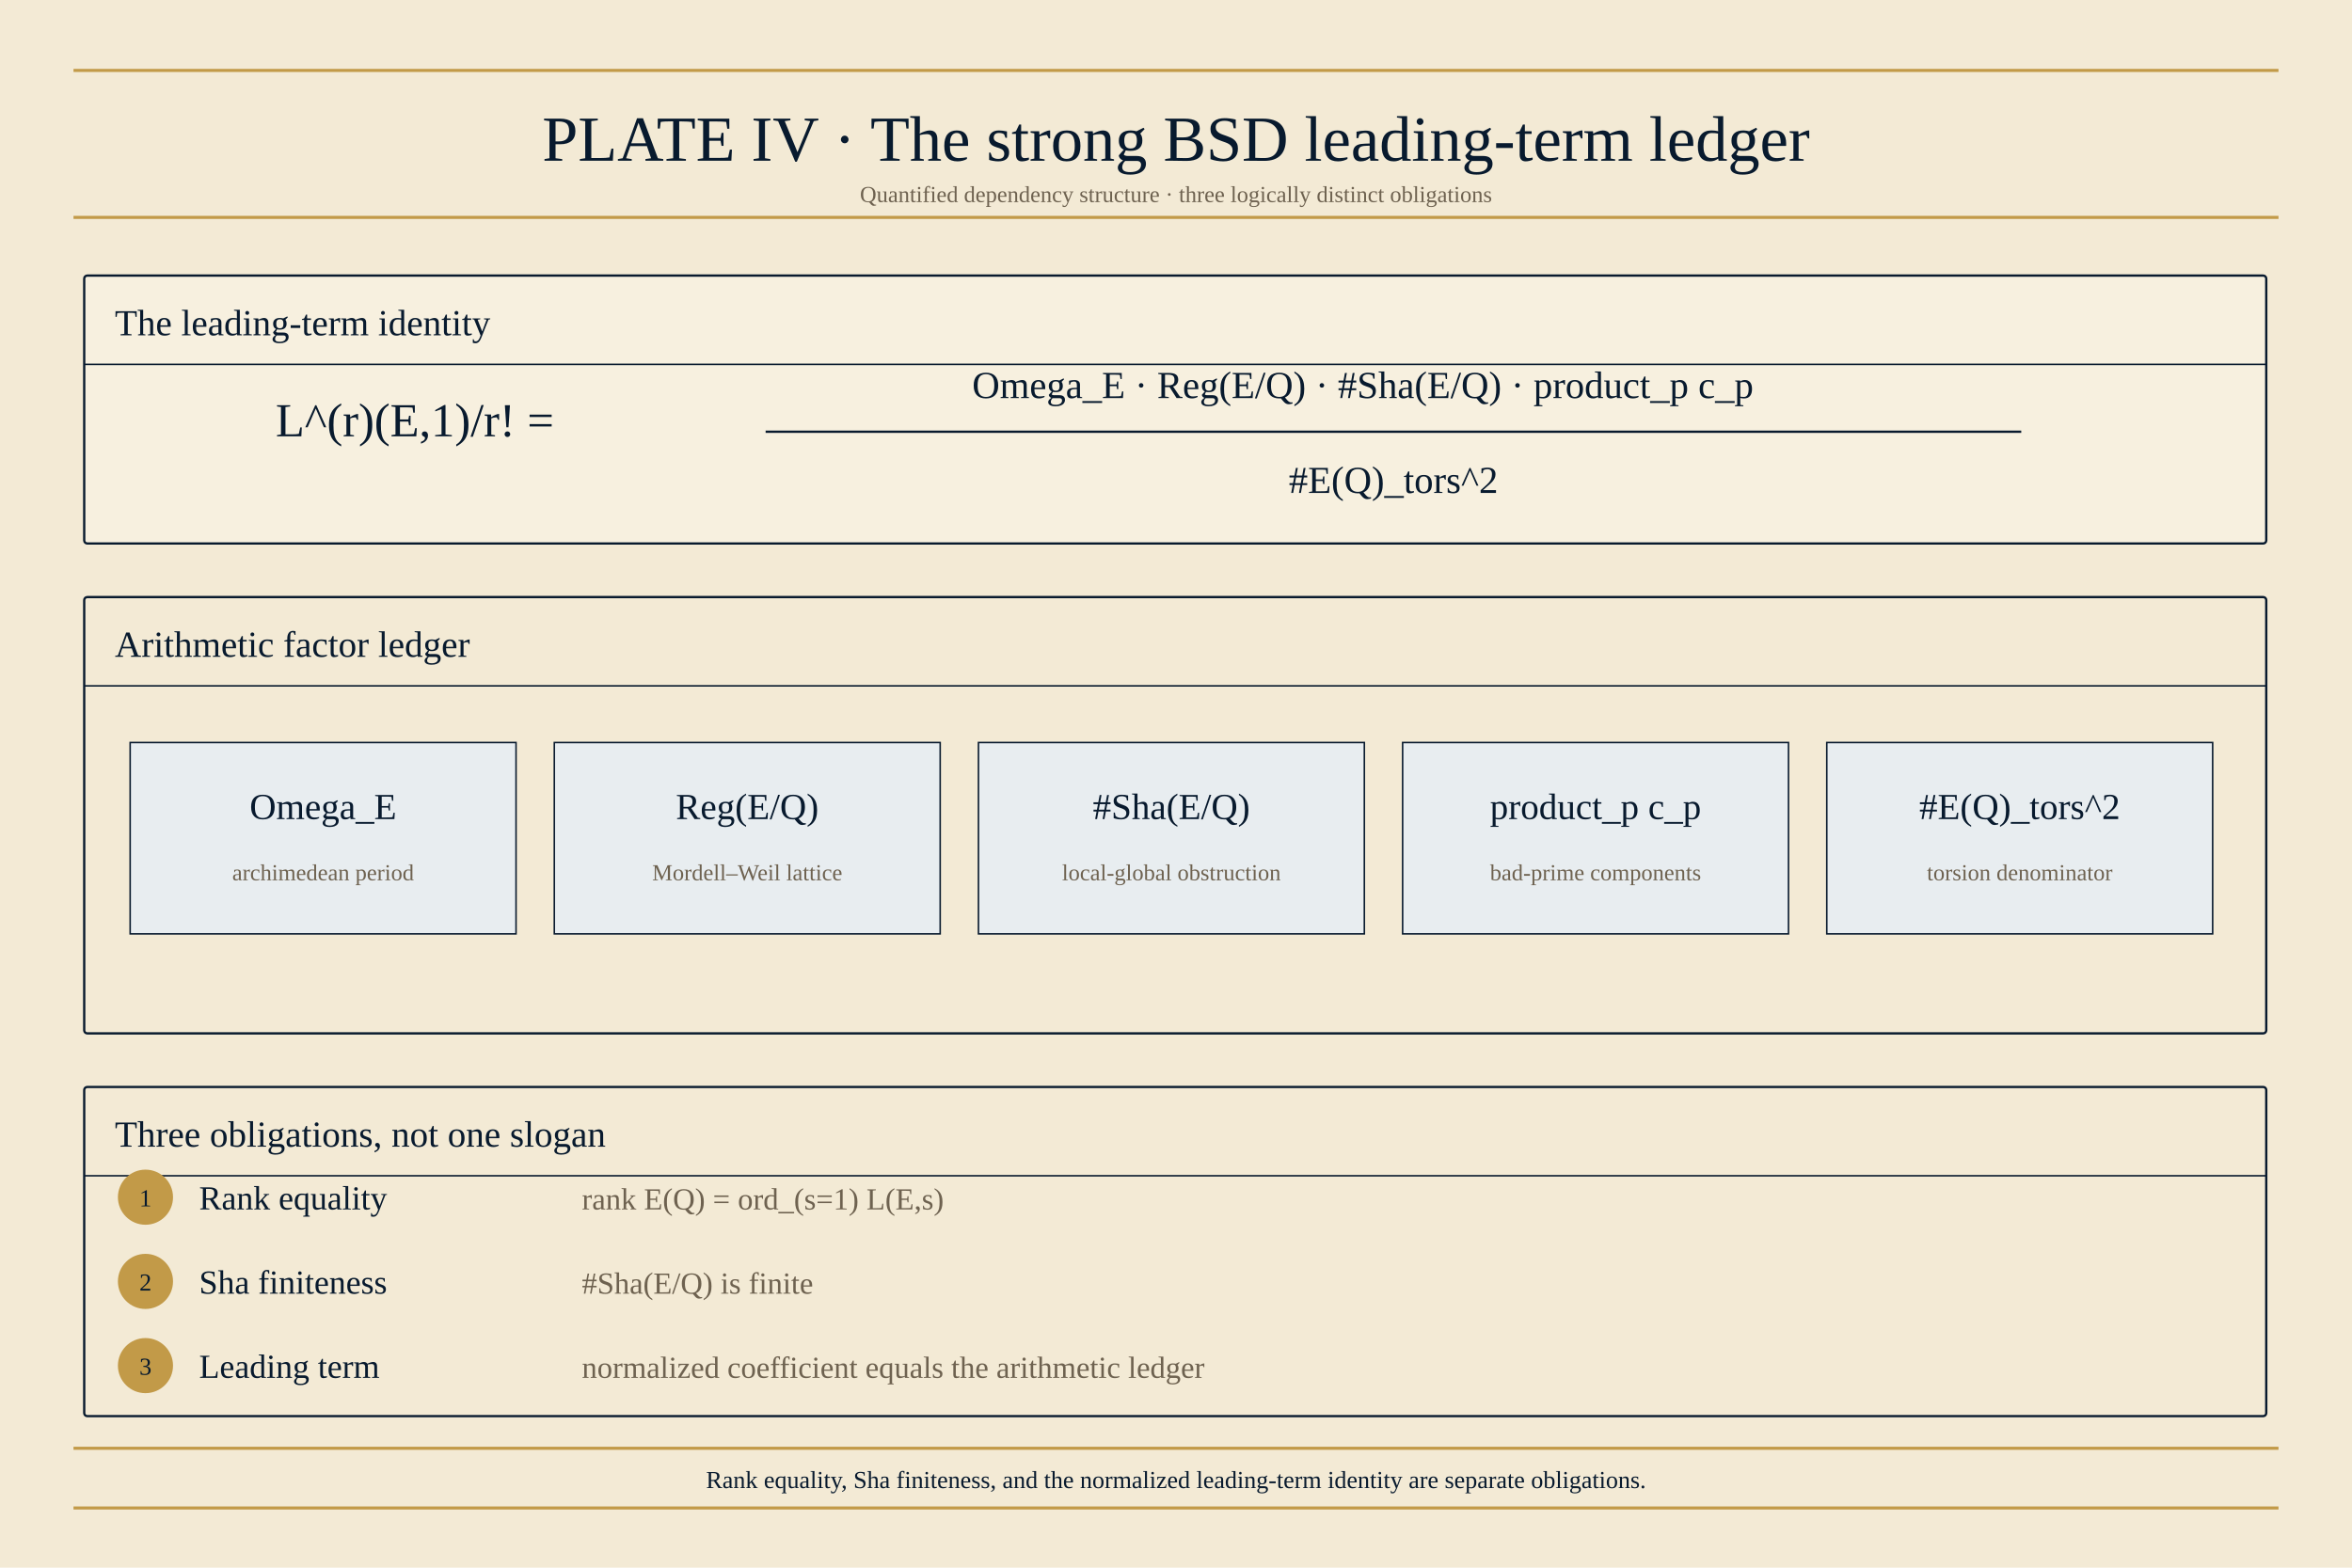
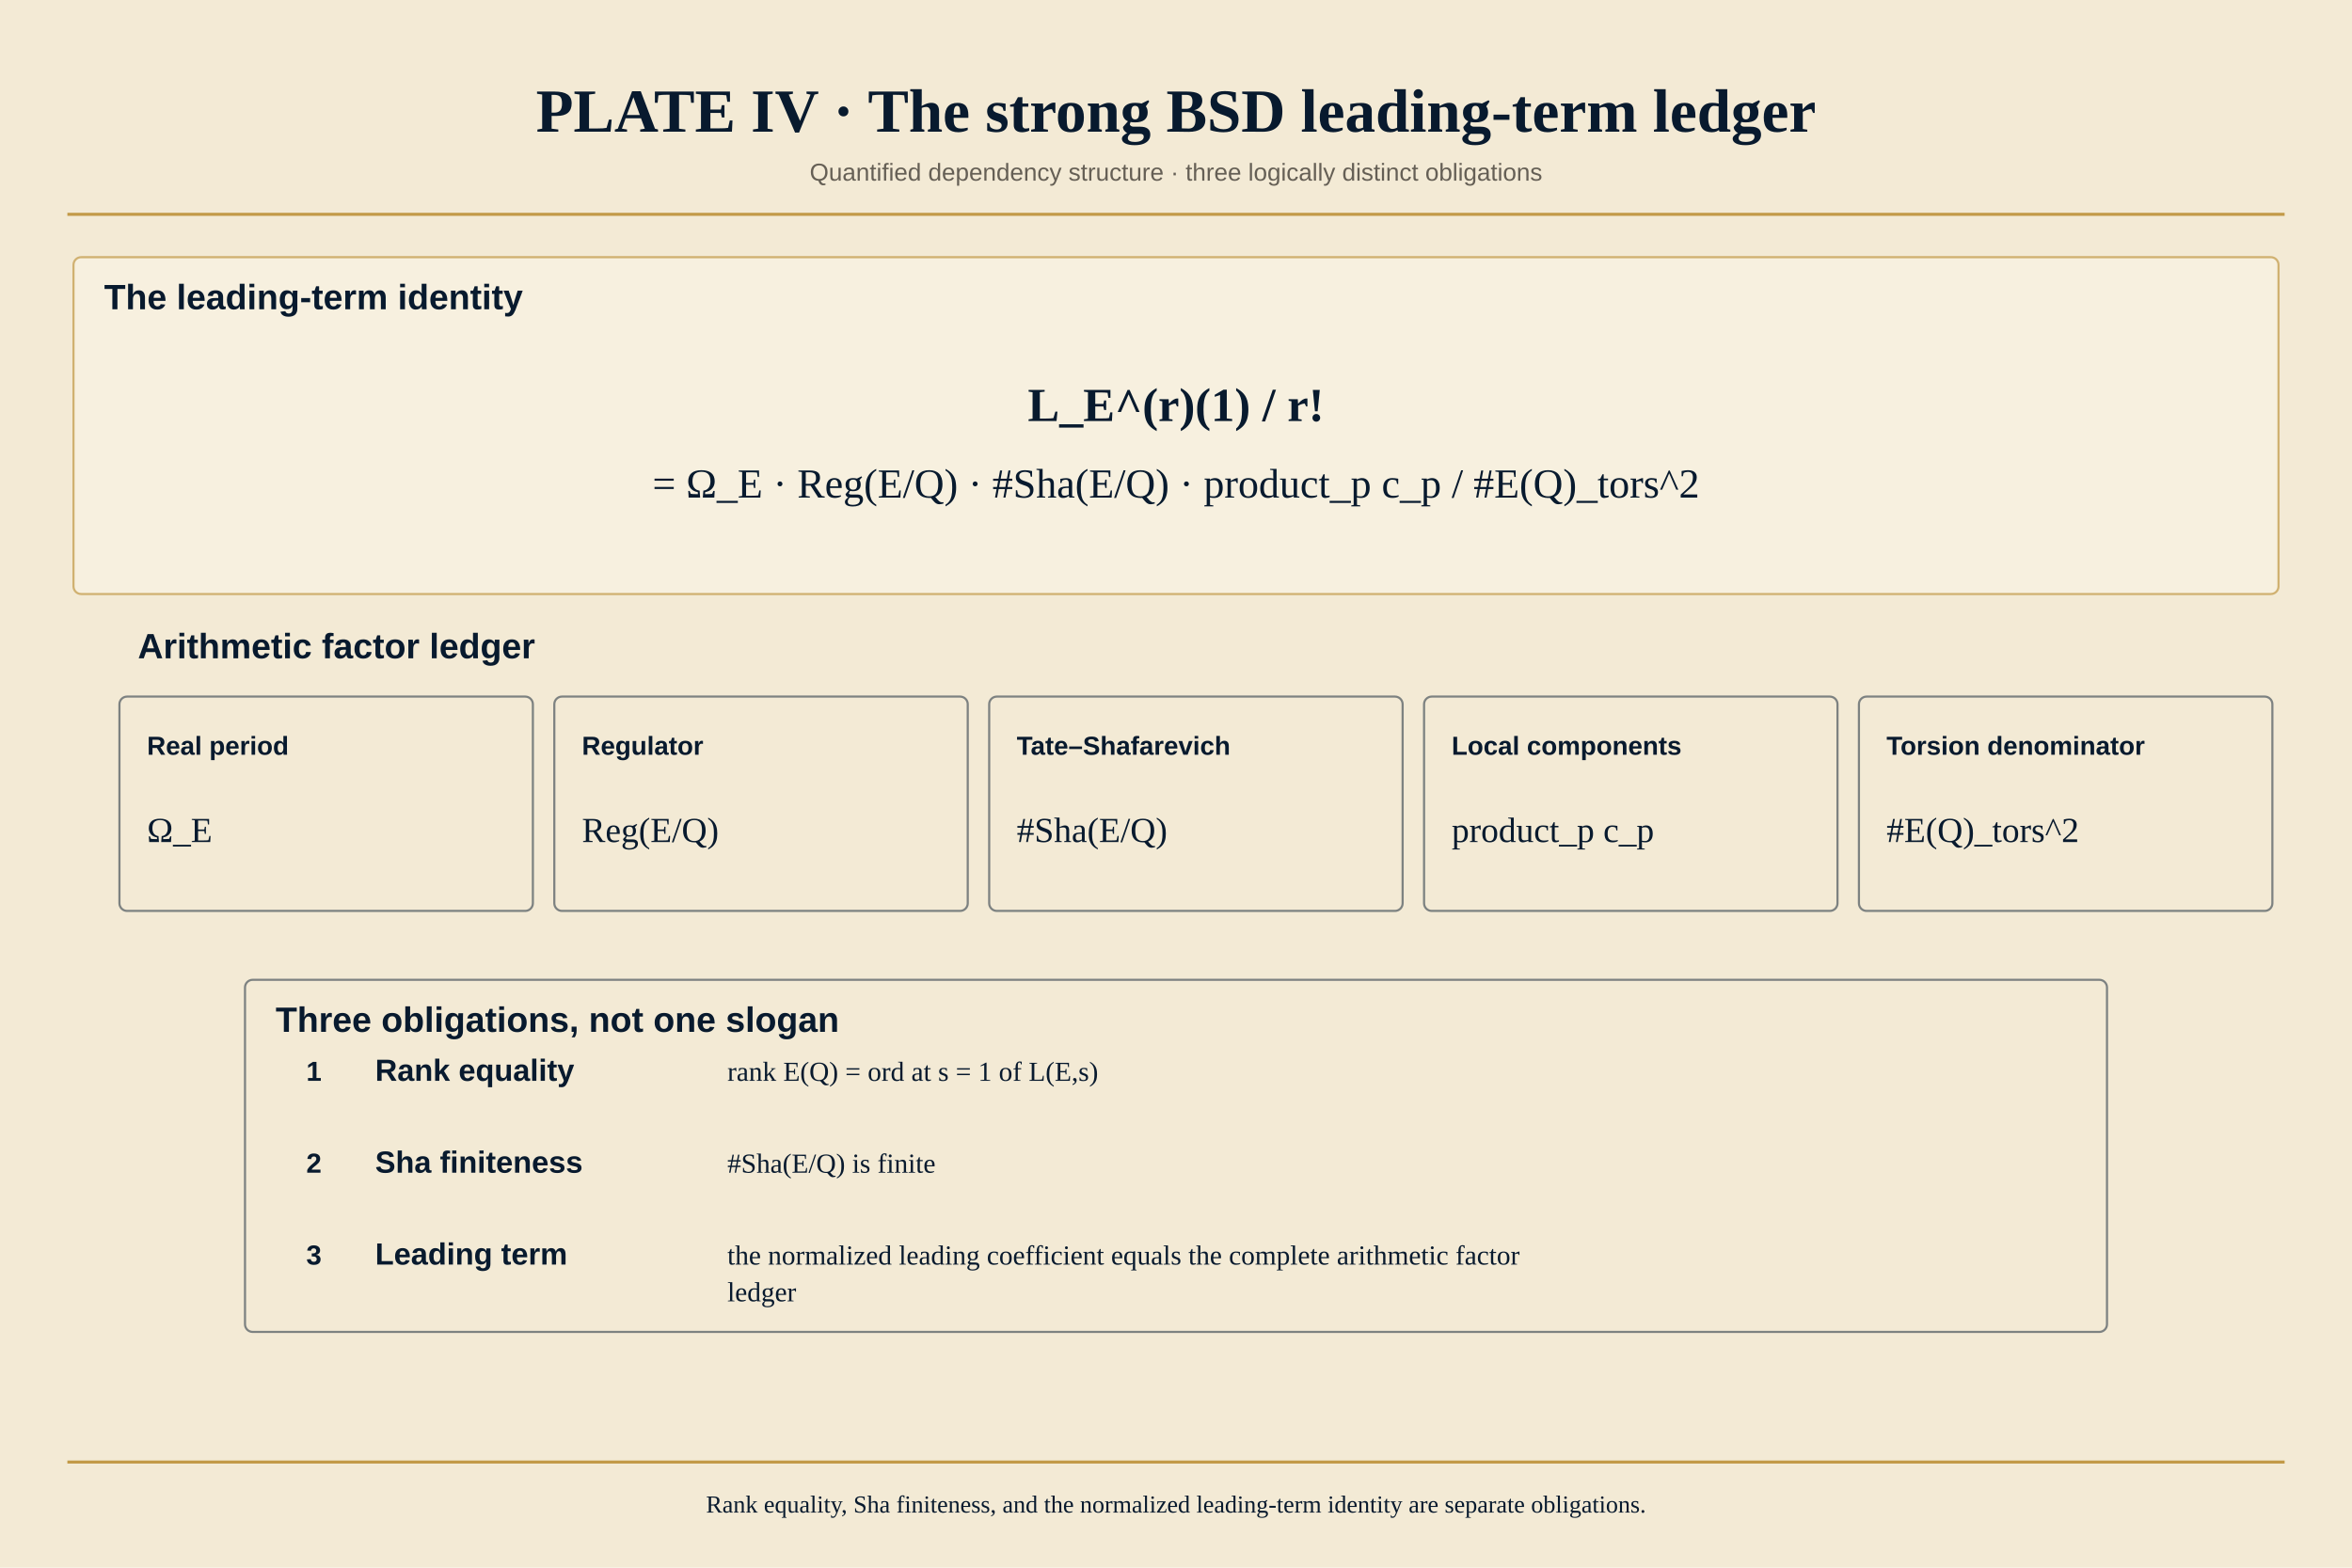
- <svg xmlns="http://www.w3.org/2000/svg" viewBox="0 0 1536 1024" role="img">
+ <svg xmlns="http://www.w3.org/2000/svg" viewBox="0 0 1536 1024" role="img" aria-labelledby="title desc">
  <rect width="1536" height="1024" fill="#f3ead5" />
-   <g fill="#081a2e" font-family="Georgia,Times New Roman,serif">
-     <path d="M48 46H1488M48 142H1488" stroke="#c29a48" stroke-width="2" />
-     <text x="768" y="105" text-anchor="middle" font-size="42">PLATE IV · The strong BSD leading-term ledger</text>
-     <text x="768" y="132" text-anchor="middle" font-size="15" fill="#6e6250">Quantified dependency structure · three logically distinct obligations</text>
-     <rect x="55" y="180" width="1425" height="175" rx="2" fill="#f7f0df" stroke="#081a2e" stroke-width="1.5" />
-     <path d="M55 238H1480" stroke="#081a2e" stroke-width="1" />
-     <text x="75" y="219" font-size="24">The leading-term identity</text>
-     <text x="180" y="285" font-size="31">L^(r)(E,1)/r!  =</text>
-     <text x="890" y="260" text-anchor="middle" font-size="25">Omega_E · Reg(E/Q) · #Sha(E/Q) · product_p c_p</text>
-     <path d="M500 282H1320" stroke="#081a2e" stroke-width="1.5" />
-     <text x="910" y="322" text-anchor="middle" font-size="25">#E(Q)_tors^2</text>
-     <rect x="55" y="390" width="1425" height="285" rx="2" fill="none" stroke="#081a2e" stroke-width="1.5" />
-     <path d="M55 448H1480" stroke="#081a2e" stroke-width="1" />
-     <text x="75" y="429" font-size="24">Arithmetic factor ledger</text>
-     <rect x="85" y="485" width="252" height="125" fill="#e8edf0" stroke="#081a2e" />
-     <text x="211" y="535" text-anchor="middle" font-size="24">Omega_E</text>
-     <text x="211" y="575" text-anchor="middle" font-size="15" fill="#6e6250">archimedean period</text>
-     <rect x="362" y="485" width="252" height="125" fill="#e8edf0" stroke="#081a2e" />
-     <text x="488" y="535" text-anchor="middle" font-size="24">Reg(E/Q)</text>
-     <text x="488" y="575" text-anchor="middle" font-size="15" fill="#6e6250">Mordell–Weil lattice</text>
-     <rect x="639" y="485" width="252" height="125" fill="#e8edf0" stroke="#081a2e" />
-     <text x="765" y="535" text-anchor="middle" font-size="24">#Sha(E/Q)</text>
-     <text x="765" y="575" text-anchor="middle" font-size="15" fill="#6e6250">local-global obstruction</text>
-     <rect x="916" y="485" width="252" height="125" fill="#e8edf0" stroke="#081a2e" />
-     <text x="1042" y="535" text-anchor="middle" font-size="24">product_p c_p</text>
-     <text x="1042" y="575" text-anchor="middle" font-size="15" fill="#6e6250">bad-prime components</text>
-     <rect x="1193" y="485" width="252" height="125" fill="#e8edf0" stroke="#081a2e" />
-     <text x="1319" y="535" text-anchor="middle" font-size="24">#E(Q)_tors^2</text>
-     <text x="1319" y="575" text-anchor="middle" font-size="15" fill="#6e6250">torsion denominator</text>
-     <rect x="55" y="710" width="1425" height="215" rx="2" fill="none" stroke="#081a2e" stroke-width="1.5" />
-     <path d="M55 768H1480" stroke="#081a2e" stroke-width="1" />
-     <text x="75" y="749" font-size="24">Three obligations, not one slogan</text>
-     <circle cx="95" cy="782" r="18" fill="#c29a48" />
-     <text x="95" y="788" text-anchor="middle" font-size="16" fill="#081a2e">1</text>
-     <text x="130" y="790" font-size="22">Rank equality</text>
-     <text x="380" y="790" font-size="20" fill="#6e6250">rank E(Q) = ord_(s=1) L(E,s)</text>
-     <circle cx="95" cy="837" r="18" fill="#c29a48" />
-     <text x="95" y="843" text-anchor="middle" font-size="16" fill="#081a2e">2</text>
-     <text x="130" y="845" font-size="22">Sha finiteness</text>
-     <text x="380" y="845" font-size="20" fill="#6e6250">#Sha(E/Q) is finite</text>
-     <circle cx="95" cy="892" r="18" fill="#c29a48" />
-     <text x="95" y="898" text-anchor="middle" font-size="16" fill="#081a2e">3</text>
-     <text x="130" y="900" font-size="22">Leading term</text>
-     <text x="380" y="900" font-size="20" fill="#6e6250">normalized coefficient equals the arithmetic ledger</text>
-     <path d="M48 946H1488M48 985H1488" stroke="#c29a48" stroke-width="2" />
-     <text x="768" y="972" text-anchor="middle" font-size="16">Rank equality, Sha finiteness, and the normalized leading-term identity are separate obligations.</text>
-   </g>
+   <style>
+ .serif{font-family:Georgia,"Times New Roman",serif;fill:#081a2e}
+ .sans{font-family:Arial,Helvetica,sans-serif;fill:#081a2e}
+ .muted{fill:#655f55}
+ .rule{stroke:#c29a48;stroke-width:2}
+ .panel{fill:#f3ead5;stroke:#081a2e;stroke-opacity:.5;stroke-width:1.4}
+ .soft{fill:#f7f0df;stroke:#c29a48;stroke-opacity:.72;stroke-width:1.4}
+ .pale{fill:#e8edf0;stroke:#081a2e;stroke-opacity:.46;stroke-width:1.2}
+ </style>
+   <text x="768" y="86" text-anchor="middle" class="serif" font-size="40" font-weight="700">PLATE IV · The strong BSD leading-term ledger</text>
+   <text x="768" y="118" text-anchor="middle" class="sans muted" font-size="16">Quantified dependency structure · three logically distinct obligations</text>
+   <path d="M44 140H1492" class="rule" />
+   <rect x="48" y="168" width="1440" height="220" rx="5" class="soft" />
+   <text x="68" y="202" class="sans" font-size="23" font-weight="700">The leading-term identity</text>
+   <text x="768" y="275" text-anchor="middle" class="serif" font-size="31" font-weight="700">
+     <tspan x="768" dy="0">L_E^(r)(1) / r!</tspan>
+   </text>
+   <text x="768" y="325" text-anchor="middle" class="serif" font-size="27">
+     <tspan x="768" dy="0">=  Ω_E · Reg(E/Q) · #Sha(E/Q) · product_p c_p  /  #E(Q)_tors^2</tspan>
+   </text>
+   <text x="90" y="430" text-anchor="start" class="sans" font-size="23" font-weight="700">
+     <tspan x="90" dy="0">Arithmetic factor ledger</tspan>
+   </text>
+   <rect x="78" y="455" width="270" height="140" rx="5" class="panel" />
+   <text x="96" y="493" text-anchor="start" class="sans" font-size="17" font-weight="700">
+     <tspan x="96" dy="0">Real period</tspan>
+   </text>
+   <text x="96" y="550" text-anchor="start" class="serif" font-size="23">
+     <tspan x="96" dy="0">Ω_E</tspan>
+   </text>
+   <rect x="362" y="455" width="270" height="140" rx="5" class="panel" />
+   <text x="380" y="493" text-anchor="start" class="sans" font-size="17" font-weight="700">
+     <tspan x="380" dy="0">Regulator</tspan>
+   </text>
+   <text x="380" y="550" text-anchor="start" class="serif" font-size="23">
+     <tspan x="380" dy="0">Reg(E/Q)</tspan>
+   </text>
+   <rect x="646" y="455" width="270" height="140" rx="5" class="panel" />
+   <text x="664" y="493" text-anchor="start" class="sans" font-size="17" font-weight="700">
+     <tspan x="664" dy="0">Tate–Shafarevich</tspan>
+   </text>
+   <text x="664" y="550" text-anchor="start" class="serif" font-size="23">
+     <tspan x="664" dy="0">#Sha(E/Q)</tspan>
+   </text>
+   <rect x="930" y="455" width="270" height="140" rx="5" class="panel" />
+   <text x="948" y="493" text-anchor="start" class="sans" font-size="17" font-weight="700">
+     <tspan x="948" dy="0">Local components</tspan>
+   </text>
+   <text x="948" y="550" text-anchor="start" class="serif" font-size="23">
+     <tspan x="948" dy="0">product_p c_p</tspan>
+   </text>
+   <rect x="1214" y="455" width="270" height="140" rx="5" class="panel" />
+   <text x="1232" y="493" text-anchor="start" class="sans" font-size="17" font-weight="700">
+     <tspan x="1232" dy="0">Torsion denominator</tspan>
+   </text>
+   <text x="1232" y="550" text-anchor="start" class="serif" font-size="23">
+     <tspan x="1232" dy="0">#E(Q)_tors^2</tspan>
+   </text>
+   <rect x="160" y="640" width="1216" height="230" rx="5" class="panel" />
+   <text x="180" y="674" class="sans" font-size="23" font-weight="700">Three obligations, not one slogan</text>
+   <text x="200" y="706" text-anchor="start" class="sans" font-size="18" font-weight="700">
+     <tspan x="200" dy="0">1</tspan>
+   </text>
+   <text x="245" y="706" text-anchor="start" class="sans" font-size="20" font-weight="700">
+     <tspan x="245" dy="0">Rank equality</tspan>
+   </text>
+   <text x="475" y="706" text-anchor="start" class="serif" font-size="18">
+     <tspan x="475" dy="0">rank E(Q) = ord at s = 1 of L(E,s)</tspan>
+   </text>
+   <text x="200" y="766" text-anchor="start" class="sans" font-size="18" font-weight="700">
+     <tspan x="200" dy="0">2</tspan>
+   </text>
+   <text x="245" y="766" text-anchor="start" class="sans" font-size="20" font-weight="700">
+     <tspan x="245" dy="0">Sha finiteness</tspan>
+   </text>
+   <text x="475" y="766" text-anchor="start" class="serif" font-size="18">
+     <tspan x="475" dy="0">#Sha(E/Q) is finite</tspan>
+   </text>
+   <text x="200" y="826" text-anchor="start" class="sans" font-size="18" font-weight="700">
+     <tspan x="200" dy="0">3</tspan>
+   </text>
+   <text x="245" y="826" text-anchor="start" class="sans" font-size="20" font-weight="700">
+     <tspan x="245" dy="0">Leading term</tspan>
+   </text>
+   <text x="475" y="826" text-anchor="start" class="serif" font-size="18">
+     <tspan x="475" dy="0">the normalized leading coefficient equals the complete arithmetic factor</tspan>
+     <tspan x="475" dy="24">ledger</tspan>
+   </text>
+   <path d="M44 955H1492" class="rule" />
+   <text x="768" y="988" text-anchor="middle" class="serif" font-size="16">Rank equality, Sha finiteness, and the normalized leading-term identity are separate obligations.</text>
</svg>
